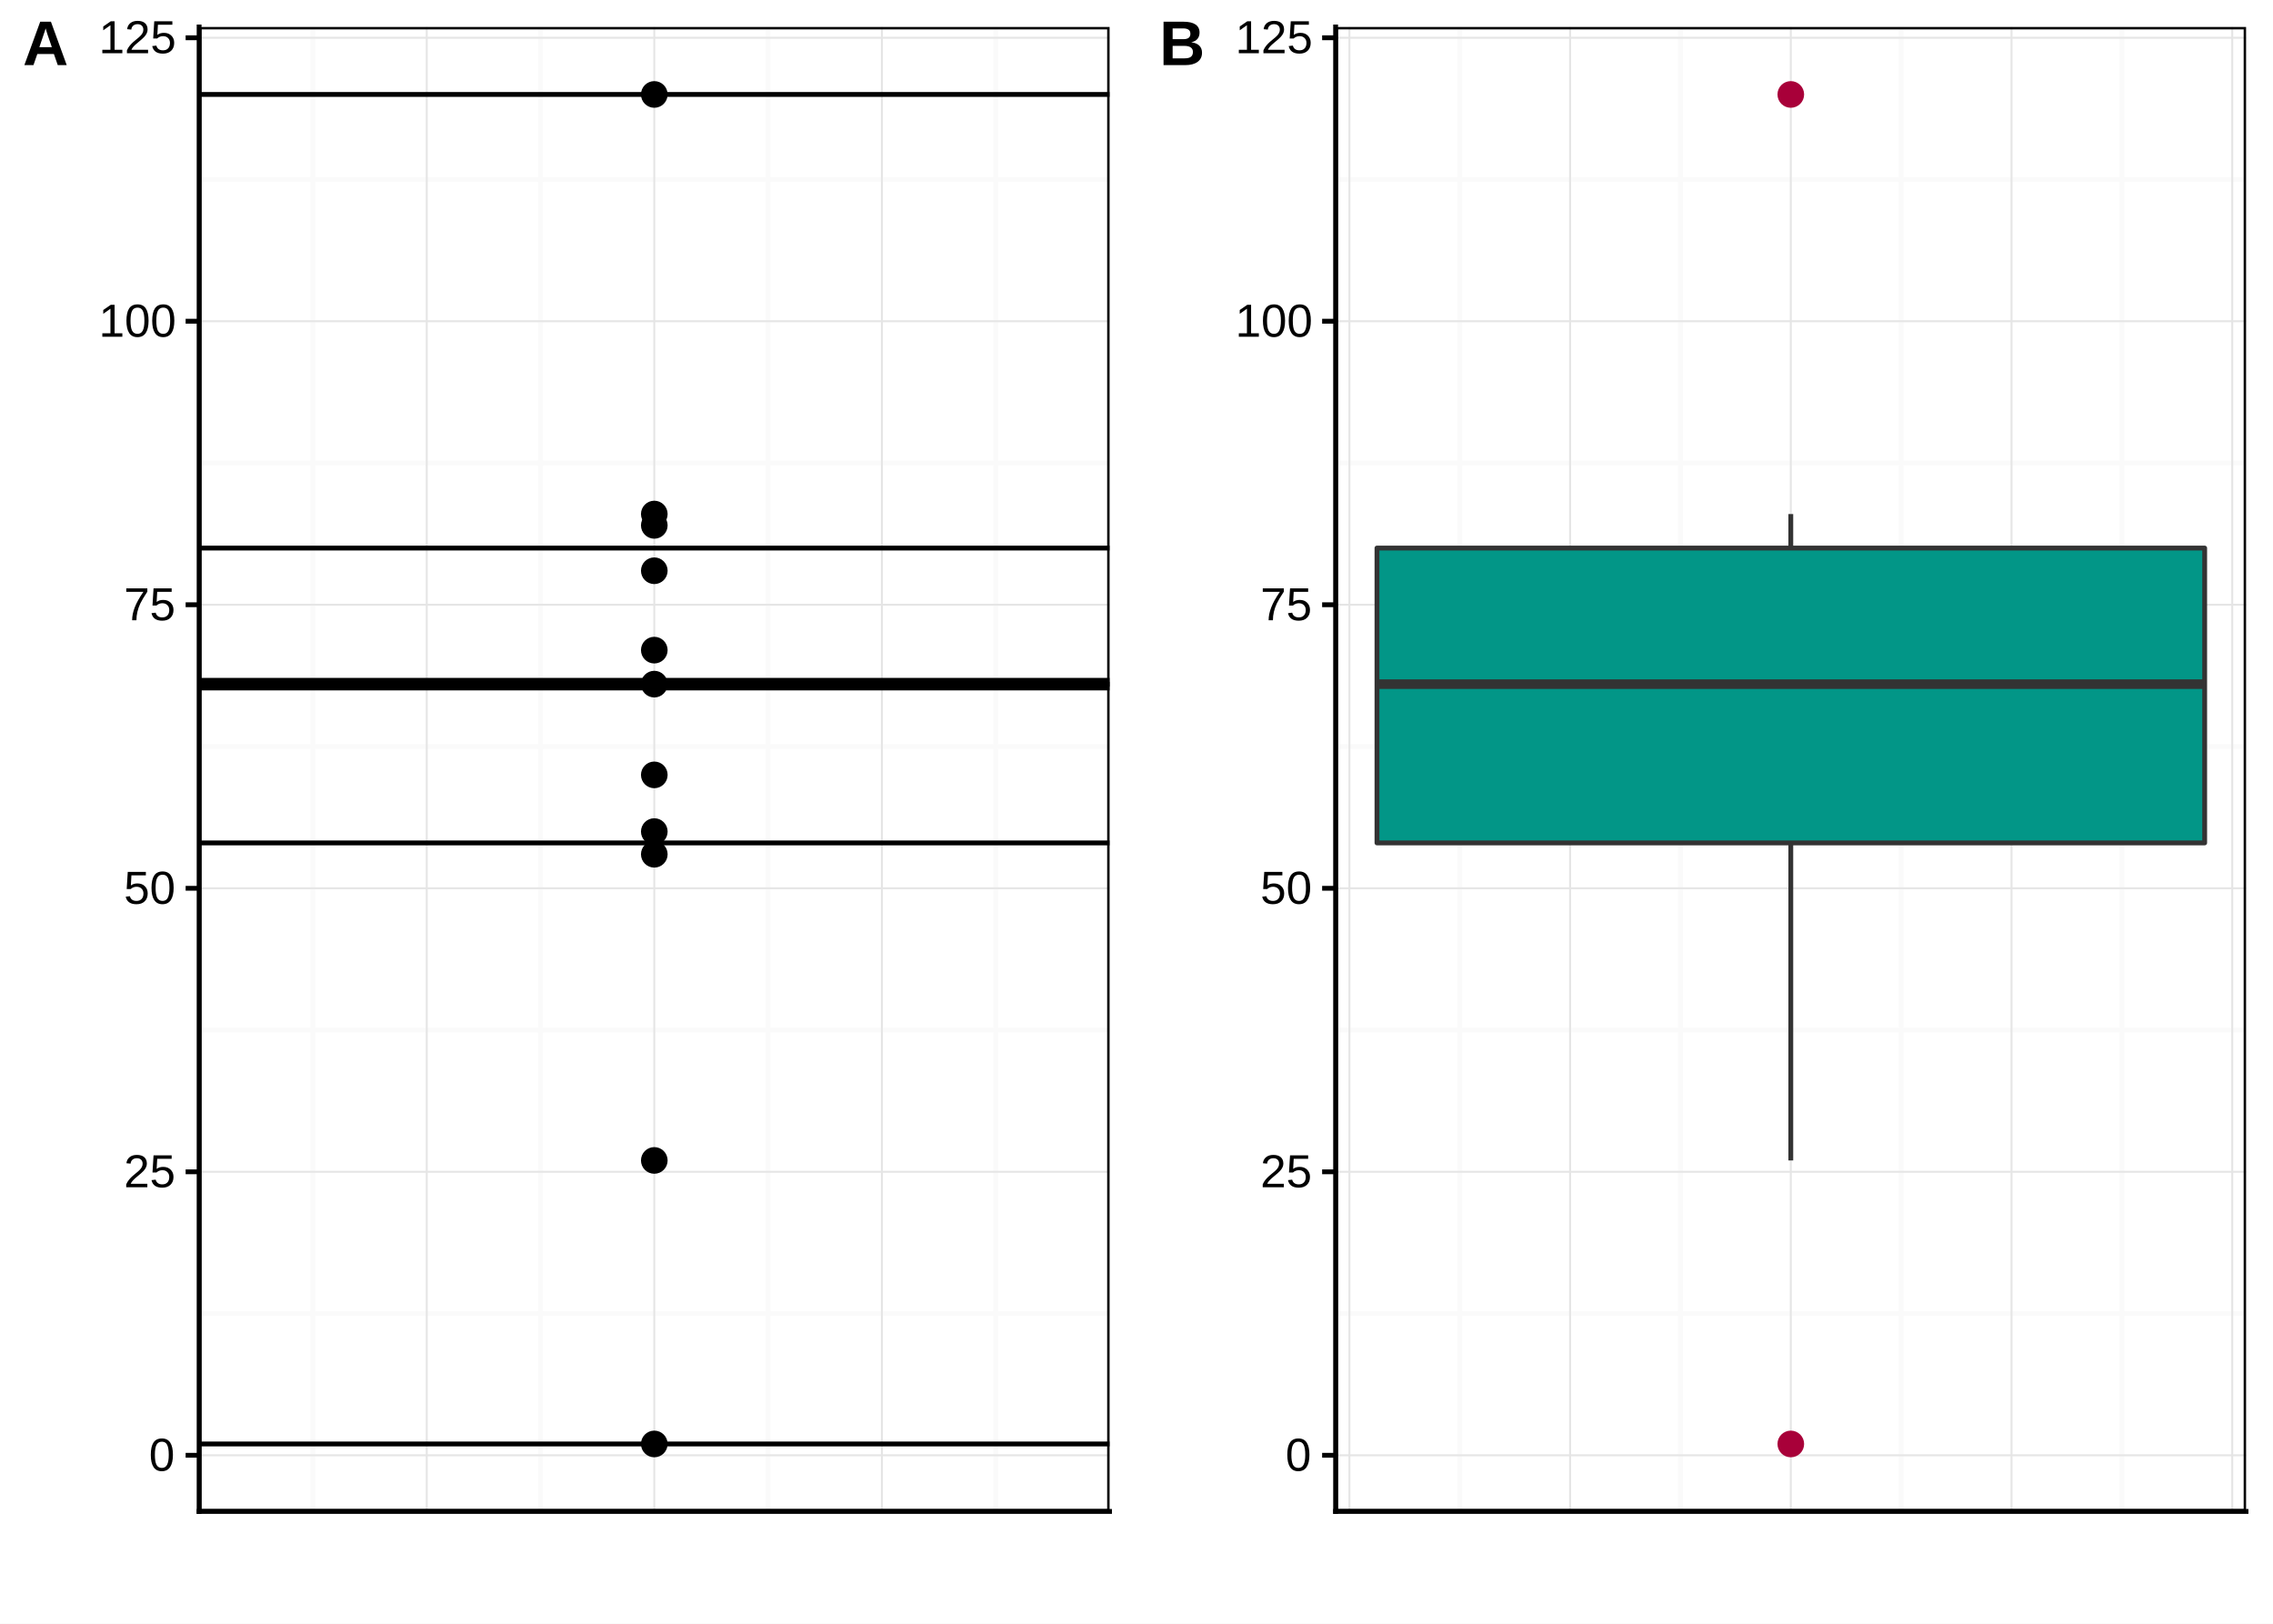
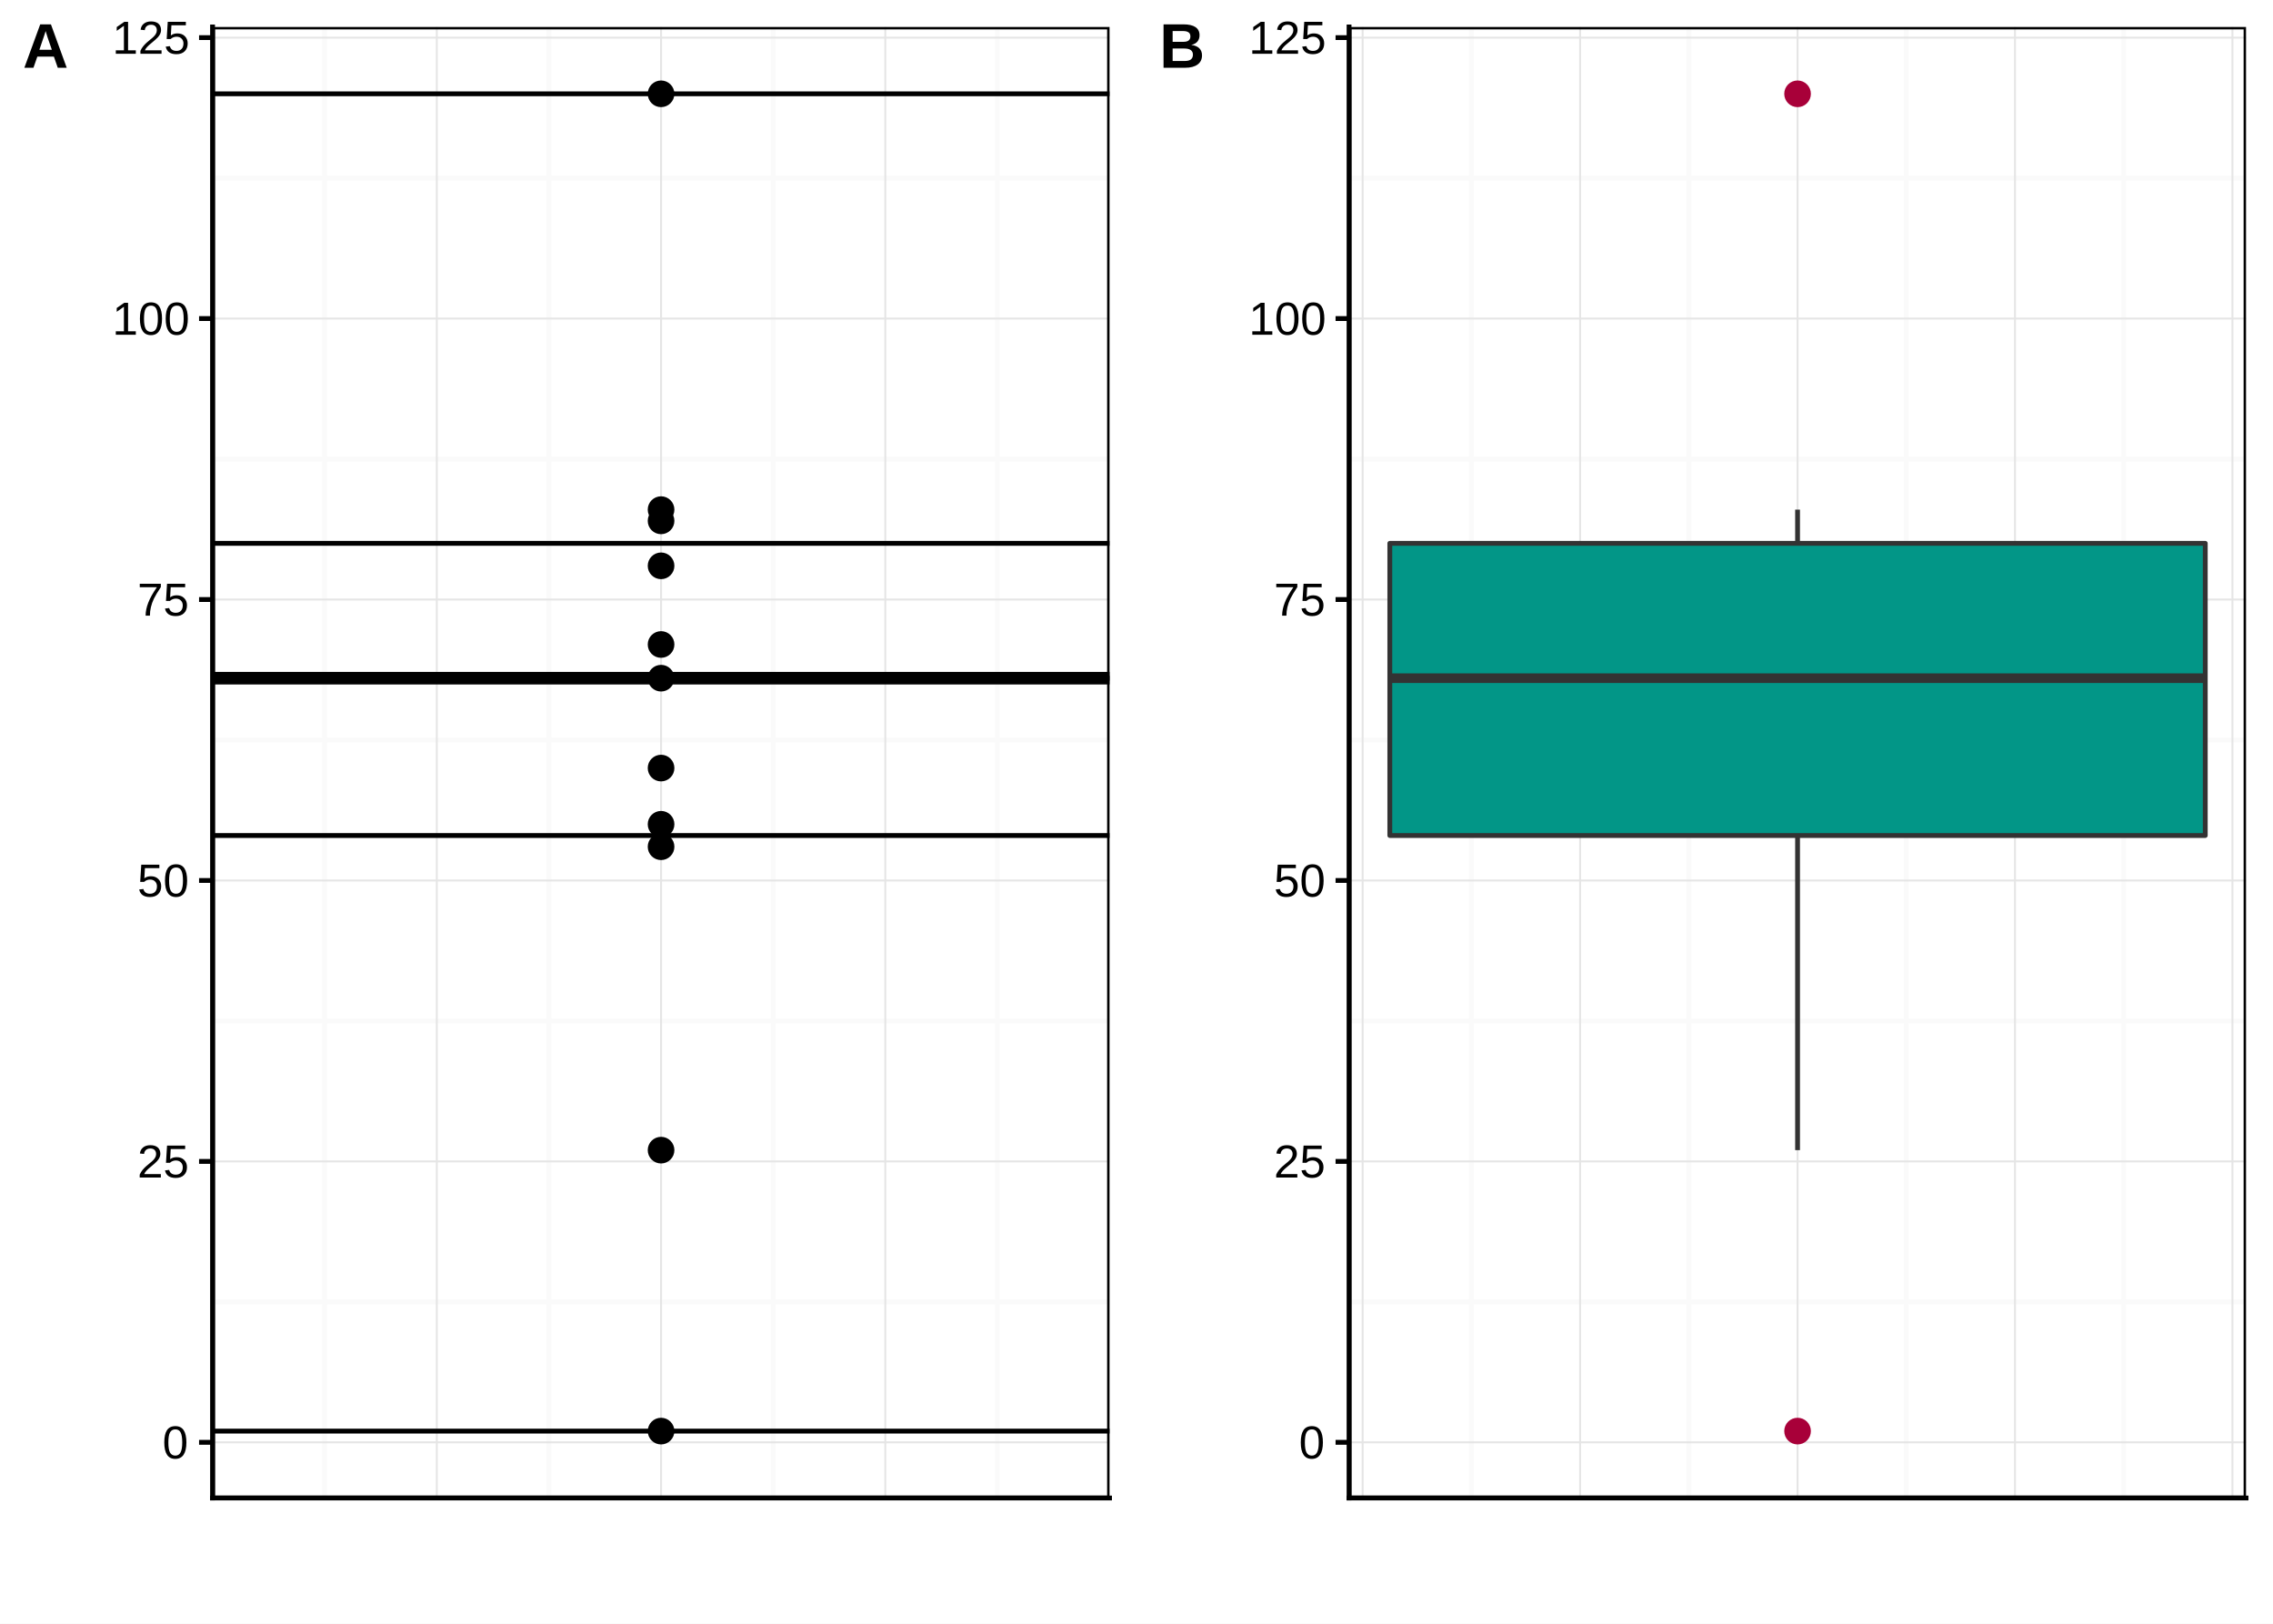
<svg xmlns="http://www.w3.org/2000/svg" viewBox="0 0 504.00 360.00">
  <defs>
    <style type="text/css">
    line, polyline, path, rect, circle {
      fill: none;
      stroke: #000000;
      stroke-linecap: round;
      stroke-linejoin: round;
      stroke-miterlimit: 10.00;
    }
  </style>
  </defs>
  <rect width="100%" height="100%" style="stroke: none; fill: #FFFFFF;" />
  <defs>
    <clipPath id="cpMHwyNTJ8MzYwfDA=">
      <rect x="0.00" y="0.00" width="252.00" height="360.00" />
    </clipPath>
  </defs>
  <rect x="0.00" y="0.00" width="252.00" height="360.00" style="stroke-width: 0.00; stroke: none;" clip-path="url(#cpMHwyNTJ8MzYwfDA=)" />
  <defs>
    <clipPath id="cpMHw1MDR8MzYwfDA=">
      <rect x="0.00" y="0.00" width="504.00" height="360.00" />
    </clipPath>
  </defs>
  <defs>
-     <clipPath id="cpNDQuMTQ2NXwyNDYuMDIyfDMzNS4wOTl8NS45Nzc1OA==">
-       <rect x="44.15" y="5.98" width="201.88" height="329.12" />
+     <clipPath id="cpNDcuMTMwM3wyNDYuMDIyfDMzMi4xMTZ8NS45Nzc1OA==">
+       <rect x="47.13" y="5.98" width="198.89" height="326.14" />
    </clipPath>
  </defs>
-   <rect x="44.15" y="5.98" width="201.88" height="329.12" style="stroke-width: 0.00; stroke: none; fill: #FFFFFF;" clip-path="url(#cpNDQuMTQ2NXwyNDYuMDIyfDMzNS4wOTl8NS45Nzc1OA==)" />
-   <polyline points="44.15,291.22 246.02,291.22 " style="stroke-width: 1.07; stroke: #FAFAFA; stroke-linecap: butt;" clip-path="url(#cpNDQuMTQ2NXwyNDYuMDIyfDMzNS4wOTl8NS45Nzc1OA==)" />
-   <polyline points="44.15,228.37 246.02,228.37 " style="stroke-width: 1.07; stroke: #FAFAFA; stroke-linecap: butt;" clip-path="url(#cpNDQuMTQ2NXwyNDYuMDIyfDMzNS4wOTl8NS45Nzc1OA==)" />
-   <polyline points="44.15,165.51 246.02,165.51 " style="stroke-width: 1.07; stroke: #FAFAFA; stroke-linecap: butt;" clip-path="url(#cpNDQuMTQ2NXwyNDYuMDIyfDMzNS4wOTl8NS45Nzc1OA==)" />
-   <polyline points="44.15,102.65 246.02,102.65 " style="stroke-width: 1.07; stroke: #FAFAFA; stroke-linecap: butt;" clip-path="url(#cpNDQuMTQ2NXwyNDYuMDIyfDMzNS4wOTl8NS45Nzc1OA==)" />
-   <polyline points="44.15,39.79 246.02,39.79 " style="stroke-width: 1.07; stroke: #FAFAFA; stroke-linecap: butt;" clip-path="url(#cpNDQuMTQ2NXwyNDYuMDIyfDMzNS4wOTl8NS45Nzc1OA==)" />
-   <polyline points="69.38,335.10 69.38,5.98 " style="stroke-width: 1.07; stroke: #FAFAFA; stroke-linecap: butt;" clip-path="url(#cpNDQuMTQ2NXwyNDYuMDIyfDMzNS4wOTl8NS45Nzc1OA==)" />
-   <polyline points="119.85,335.10 119.85,5.98 " style="stroke-width: 1.07; stroke: #FAFAFA; stroke-linecap: butt;" clip-path="url(#cpNDQuMTQ2NXwyNDYuMDIyfDMzNS4wOTl8NS45Nzc1OA==)" />
-   <polyline points="170.32,335.10 170.32,5.98 " style="stroke-width: 1.07; stroke: #FAFAFA; stroke-linecap: butt;" clip-path="url(#cpNDQuMTQ2NXwyNDYuMDIyfDMzNS4wOTl8NS45Nzc1OA==)" />
-   <polyline points="220.79,335.10 220.79,5.98 " style="stroke-width: 1.07; stroke: #FAFAFA; stroke-linecap: butt;" clip-path="url(#cpNDQuMTQ2NXwyNDYuMDIyfDMzNS4wOTl8NS45Nzc1OA==)" />
-   <polyline points="44.15,322.65 246.02,322.65 " style="stroke-width: 0.43; stroke: #E5E5E5; stroke-linecap: butt;" clip-path="url(#cpNDQuMTQ2NXwyNDYuMDIyfDMzNS4wOTl8NS45Nzc1OA==)" />
-   <polyline points="44.15,259.80 246.02,259.80 " style="stroke-width: 0.43; stroke: #E5E5E5; stroke-linecap: butt;" clip-path="url(#cpNDQuMTQ2NXwyNDYuMDIyfDMzNS4wOTl8NS45Nzc1OA==)" />
-   <polyline points="44.15,196.94 246.02,196.94 " style="stroke-width: 0.43; stroke: #E5E5E5; stroke-linecap: butt;" clip-path="url(#cpNDQuMTQ2NXwyNDYuMDIyfDMzNS4wOTl8NS45Nzc1OA==)" />
-   <polyline points="44.15,134.08 246.02,134.08 " style="stroke-width: 0.43; stroke: #E5E5E5; stroke-linecap: butt;" clip-path="url(#cpNDQuMTQ2NXwyNDYuMDIyfDMzNS4wOTl8NS45Nzc1OA==)" />
-   <polyline points="44.15,71.22 246.02,71.22 " style="stroke-width: 0.43; stroke: #E5E5E5; stroke-linecap: butt;" clip-path="url(#cpNDQuMTQ2NXwyNDYuMDIyfDMzNS4wOTl8NS45Nzc1OA==)" />
-   <polyline points="44.15,8.37 246.02,8.37 " style="stroke-width: 0.43; stroke: #E5E5E5; stroke-linecap: butt;" clip-path="url(#cpNDQuMTQ2NXwyNDYuMDIyfDMzNS4wOTl8NS45Nzc1OA==)" />
-   <polyline points="44.15,335.10 44.15,5.98 " style="stroke-width: 0.43; stroke: #E5E5E5; stroke-linecap: butt;" clip-path="url(#cpNDQuMTQ2NXwyNDYuMDIyfDMzNS4wOTl8NS45Nzc1OA==)" />
-   <polyline points="94.62,335.10 94.62,5.98 " style="stroke-width: 0.43; stroke: #E5E5E5; stroke-linecap: butt;" clip-path="url(#cpNDQuMTQ2NXwyNDYuMDIyfDMzNS4wOTl8NS45Nzc1OA==)" />
-   <polyline points="145.08,335.10 145.08,5.98 " style="stroke-width: 0.43; stroke: #E5E5E5; stroke-linecap: butt;" clip-path="url(#cpNDQuMTQ2NXwyNDYuMDIyfDMzNS4wOTl8NS45Nzc1OA==)" />
-   <polyline points="195.55,335.10 195.55,5.98 " style="stroke-width: 0.43; stroke: #E5E5E5; stroke-linecap: butt;" clip-path="url(#cpNDQuMTQ2NXwyNDYuMDIyfDMzNS4wOTl8NS45Nzc1OA==)" />
-   <polyline points="246.02,335.10 246.02,5.98 " style="stroke-width: 0.43; stroke: #E5E5E5; stroke-linecap: butt;" clip-path="url(#cpNDQuMTQ2NXwyNDYuMDIyfDMzNS4wOTl8NS45Nzc1OA==)" />
-   <circle cx="145.08" cy="320.14" r="1.95pt" style="stroke-width: 0.71; fill: #000000;" clip-path="url(#cpNDQuMTQ2NXwyNDYuMDIyfDMzNS4wOTl8NS45Nzc1OA==)" />
-   <circle cx="145.08" cy="144.14" r="1.95pt" style="stroke-width: 0.71; fill: #000000;" clip-path="url(#cpNDQuMTQ2NXwyNDYuMDIyfDMzNS4wOTl8NS45Nzc1OA==)" />
-   <circle cx="145.08" cy="184.37" r="1.95pt" style="stroke-width: 0.71; fill: #000000;" clip-path="url(#cpNDQuMTQ2NXwyNDYuMDIyfDMzNS4wOTl8NS45Nzc1OA==)" />
-   <circle cx="145.08" cy="151.68" r="1.95pt" style="stroke-width: 0.71; fill: #000000;" clip-path="url(#cpNDQuMTQ2NXwyNDYuMDIyfDMzNS4wOTl8NS45Nzc1OA==)" />
-   <circle cx="145.08" cy="126.54" r="1.95pt" style="stroke-width: 0.71; fill: #000000;" clip-path="url(#cpNDQuMTQ2NXwyNDYuMDIyfDMzNS4wOTl8NS45Nzc1OA==)" />
-   <circle cx="145.08" cy="171.80" r="1.95pt" style="stroke-width: 0.71; fill: #000000;" clip-path="url(#cpNDQuMTQ2NXwyNDYuMDIyfDMzNS4wOTl8NS45Nzc1OA==)" />
-   <circle cx="145.08" cy="113.97" r="1.95pt" style="stroke-width: 0.71; fill: #000000;" clip-path="url(#cpNDQuMTQ2NXwyNDYuMDIyfDMzNS4wOTl8NS45Nzc1OA==)" />
-   <circle cx="145.08" cy="20.94" r="1.95pt" style="stroke-width: 0.71; fill: #000000;" clip-path="url(#cpNDQuMTQ2NXwyNDYuMDIyfDMzNS4wOTl8NS45Nzc1OA==)" />
-   <circle cx="145.08" cy="116.48" r="1.95pt" style="stroke-width: 0.71; fill: #000000;" clip-path="url(#cpNDQuMTQ2NXwyNDYuMDIyfDMzNS4wOTl8NS45Nzc1OA==)" />
-   <circle cx="145.08" cy="189.40" r="1.95pt" style="stroke-width: 0.71; fill: #000000;" clip-path="url(#cpNDQuMTQ2NXwyNDYuMDIyfDMzNS4wOTl8NS45Nzc1OA==)" />
-   <circle cx="145.08" cy="257.28" r="1.95pt" style="stroke-width: 0.71; fill: #000000;" clip-path="url(#cpNDQuMTQ2NXwyNDYuMDIyfDMzNS4wOTl8NS45Nzc1OA==)" />
-   <line x1="44.15" y1="320.14" x2="246.02" y2="320.14" style="stroke-width: 1.07; stroke-linecap: butt;" clip-path="url(#cpNDQuMTQ2NXwyNDYuMDIyfDMzNS4wOTl8NS45Nzc1OA==)" />
-   <line x1="44.15" y1="186.88" x2="246.02" y2="186.88" style="stroke-width: 1.07; stroke-linecap: butt;" clip-path="url(#cpNDQuMTQ2NXwyNDYuMDIyfDMzNS4wOTl8NS45Nzc1OA==)" />
-   <line x1="44.15" y1="151.68" x2="246.02" y2="151.68" style="stroke-width: 1.07; stroke-linecap: butt;" clip-path="url(#cpNDQuMTQ2NXwyNDYuMDIyfDMzNS4wOTl8NS45Nzc1OA==)" />
-   <line x1="44.15" y1="121.51" x2="246.02" y2="121.51" style="stroke-width: 1.07; stroke-linecap: butt;" clip-path="url(#cpNDQuMTQ2NXwyNDYuMDIyfDMzNS4wOTl8NS45Nzc1OA==)" />
-   <line x1="44.15" y1="20.94" x2="246.02" y2="20.94" style="stroke-width: 1.07; stroke-linecap: butt;" clip-path="url(#cpNDQuMTQ2NXwyNDYuMDIyfDMzNS4wOTl8NS45Nzc1OA==)" />
-   <line x1="44.15" y1="151.68" x2="246.02" y2="151.68" style="stroke-width: 2.77; stroke-linecap: butt;" clip-path="url(#cpNDQuMTQ2NXwyNDYuMDIyfDMzNS4wOTl8NS45Nzc1OA==)" />
-   <rect x="44.15" y="5.98" width="201.88" height="329.12" style="stroke-width: 1.07;" clip-path="url(#cpNDQuMTQ2NXwyNDYuMDIyfDMzNS4wOTl8NS45Nzc1OA==)" />
+   <rect x="47.13" y="5.98" width="198.89" height="326.14" style="stroke-width: 0.00; stroke: none; fill: #FFFFFF;" clip-path="url(#cpNDcuMTMwM3wyNDYuMDIyfDMzMi4xMTZ8NS45Nzc1OA==)" />
+   <polyline points="47.13,288.64 246.02,288.64 " style="stroke-width: 1.07; stroke: #FAFAFA; stroke-linecap: butt;" clip-path="url(#cpNDcuMTMwM3wyNDYuMDIyfDMzMi4xMTZ8NS45Nzc1OA==)" />
+   <polyline points="47.13,226.35 246.02,226.35 " style="stroke-width: 1.07; stroke: #FAFAFA; stroke-linecap: butt;" clip-path="url(#cpNDcuMTMwM3wyNDYuMDIyfDMzMi4xMTZ8NS45Nzc1OA==)" />
+   <polyline points="47.13,164.06 246.02,164.06 " style="stroke-width: 1.07; stroke: #FAFAFA; stroke-linecap: butt;" clip-path="url(#cpNDcuMTMwM3wyNDYuMDIyfDMzMi4xMTZ8NS45Nzc1OA==)" />
+   <polyline points="47.13,101.78 246.02,101.78 " style="stroke-width: 1.07; stroke: #FAFAFA; stroke-linecap: butt;" clip-path="url(#cpNDcuMTMwM3wyNDYuMDIyfDMzMi4xMTZ8NS45Nzc1OA==)" />
+   <polyline points="47.13,39.49 246.02,39.49 " style="stroke-width: 1.07; stroke: #FAFAFA; stroke-linecap: butt;" clip-path="url(#cpNDcuMTMwM3wyNDYuMDIyfDMzMi4xMTZ8NS45Nzc1OA==)" />
+   <polyline points="71.99,332.12 71.99,5.98 " style="stroke-width: 1.07; stroke: #FAFAFA; stroke-linecap: butt;" clip-path="url(#cpNDcuMTMwM3wyNDYuMDIyfDMzMi4xMTZ8NS45Nzc1OA==)" />
+   <polyline points="121.71,332.12 121.71,5.98 " style="stroke-width: 1.07; stroke: #FAFAFA; stroke-linecap: butt;" clip-path="url(#cpNDcuMTMwM3wyNDYuMDIyfDMzMi4xMTZ8NS45Nzc1OA==)" />
+   <polyline points="171.44,332.12 171.44,5.98 " style="stroke-width: 1.07; stroke: #FAFAFA; stroke-linecap: butt;" clip-path="url(#cpNDcuMTMwM3wyNDYuMDIyfDMzMi4xMTZ8NS45Nzc1OA==)" />
+   <polyline points="221.16,332.12 221.16,5.98 " style="stroke-width: 1.07; stroke: #FAFAFA; stroke-linecap: butt;" clip-path="url(#cpNDcuMTMwM3wyNDYuMDIyfDMzMi4xMTZ8NS45Nzc1OA==)" />
+   <polyline points="47.13,319.78 246.02,319.78 " style="stroke-width: 0.43; stroke: #E5E5E5; stroke-linecap: butt;" clip-path="url(#cpNDcuMTMwM3wyNDYuMDIyfDMzMi4xMTZ8NS45Nzc1OA==)" />
+   <polyline points="47.13,257.50 246.02,257.50 " style="stroke-width: 0.43; stroke: #E5E5E5; stroke-linecap: butt;" clip-path="url(#cpNDcuMTMwM3wyNDYuMDIyfDMzMi4xMTZ8NS45Nzc1OA==)" />
+   <polyline points="47.13,195.21 246.02,195.21 " style="stroke-width: 0.43; stroke: #E5E5E5; stroke-linecap: butt;" clip-path="url(#cpNDcuMTMwM3wyNDYuMDIyfDMzMi4xMTZ8NS45Nzc1OA==)" />
+   <polyline points="47.13,132.92 246.02,132.92 " style="stroke-width: 0.43; stroke: #E5E5E5; stroke-linecap: butt;" clip-path="url(#cpNDcuMTMwM3wyNDYuMDIyfDMzMi4xMTZ8NS45Nzc1OA==)" />
+   <polyline points="47.13,70.63 246.02,70.63 " style="stroke-width: 0.43; stroke: #E5E5E5; stroke-linecap: butt;" clip-path="url(#cpNDcuMTMwM3wyNDYuMDIyfDMzMi4xMTZ8NS45Nzc1OA==)" />
+   <polyline points="47.13,8.34 246.02,8.34 " style="stroke-width: 0.43; stroke: #E5E5E5; stroke-linecap: butt;" clip-path="url(#cpNDcuMTMwM3wyNDYuMDIyfDMzMi4xMTZ8NS45Nzc1OA==)" />
+   <polyline points="47.13,332.12 47.13,5.98 " style="stroke-width: 0.43; stroke: #E5E5E5; stroke-linecap: butt;" clip-path="url(#cpNDcuMTMwM3wyNDYuMDIyfDMzMi4xMTZ8NS45Nzc1OA==)" />
+   <polyline points="96.85,332.12 96.85,5.98 " style="stroke-width: 0.43; stroke: #E5E5E5; stroke-linecap: butt;" clip-path="url(#cpNDcuMTMwM3wyNDYuMDIyfDMzMi4xMTZ8NS45Nzc1OA==)" />
+   <polyline points="146.58,332.12 146.58,5.98 " style="stroke-width: 0.43; stroke: #E5E5E5; stroke-linecap: butt;" clip-path="url(#cpNDcuMTMwM3wyNDYuMDIyfDMzMi4xMTZ8NS45Nzc1OA==)" />
+   <polyline points="196.30,332.12 196.30,5.98 " style="stroke-width: 0.43; stroke: #E5E5E5; stroke-linecap: butt;" clip-path="url(#cpNDcuMTMwM3wyNDYuMDIyfDMzMi4xMTZ8NS45Nzc1OA==)" />
+   <polyline points="246.02,332.12 246.02,5.98 " style="stroke-width: 0.43; stroke: #E5E5E5; stroke-linecap: butt;" clip-path="url(#cpNDcuMTMwM3wyNDYuMDIyfDMzMi4xMTZ8NS45Nzc1OA==)" />
+   <circle cx="146.58" cy="317.29" r="1.95pt" style="stroke-width: 0.71; fill: #000000;" clip-path="url(#cpNDcuMTMwM3wyNDYuMDIyfDMzMi4xMTZ8NS45Nzc1OA==)" />
+   <circle cx="146.58" cy="142.89" r="1.95pt" style="stroke-width: 0.71; fill: #000000;" clip-path="url(#cpNDcuMTMwM3wyNDYuMDIyfDMzMi4xMTZ8NS45Nzc1OA==)" />
+   <circle cx="146.58" cy="182.75" r="1.95pt" style="stroke-width: 0.71; fill: #000000;" clip-path="url(#cpNDcuMTMwM3wyNDYuMDIyfDMzMi4xMTZ8NS45Nzc1OA==)" />
+   <circle cx="146.58" cy="150.36" r="1.95pt" style="stroke-width: 0.71; fill: #000000;" clip-path="url(#cpNDcuMTMwM3wyNDYuMDIyfDMzMi4xMTZ8NS45Nzc1OA==)" />
+   <circle cx="146.58" cy="125.45" r="1.95pt" style="stroke-width: 0.71; fill: #000000;" clip-path="url(#cpNDcuMTMwM3wyNDYuMDIyfDMzMi4xMTZ8NS45Nzc1OA==)" />
+   <circle cx="146.58" cy="170.29" r="1.95pt" style="stroke-width: 0.71; fill: #000000;" clip-path="url(#cpNDcuMTMwM3wyNDYuMDIyfDMzMi4xMTZ8NS45Nzc1OA==)" />
+   <circle cx="146.58" cy="112.99" r="1.95pt" style="stroke-width: 0.71; fill: #000000;" clip-path="url(#cpNDcuMTMwM3wyNDYuMDIyfDMzMi4xMTZ8NS45Nzc1OA==)" />
+   <circle cx="146.58" cy="20.80" r="1.95pt" style="stroke-width: 0.71; fill: #000000;" clip-path="url(#cpNDcuMTMwM3wyNDYuMDIyfDMzMi4xMTZ8NS45Nzc1OA==)" />
+   <circle cx="146.58" cy="115.48" r="1.95pt" style="stroke-width: 0.71; fill: #000000;" clip-path="url(#cpNDcuMTMwM3wyNDYuMDIyfDMzMi4xMTZ8NS45Nzc1OA==)" />
+   <circle cx="146.58" cy="187.73" r="1.95pt" style="stroke-width: 0.71; fill: #000000;" clip-path="url(#cpNDcuMTMwM3wyNDYuMDIyfDMzMi4xMTZ8NS45Nzc1OA==)" />
+   <circle cx="146.58" cy="255.00" r="1.95pt" style="stroke-width: 0.71; fill: #000000;" clip-path="url(#cpNDcuMTMwM3wyNDYuMDIyfDMzMi4xMTZ8NS45Nzc1OA==)" />
+   <line x1="47.13" y1="317.29" x2="246.02" y2="317.29" style="stroke-width: 1.07; stroke-linecap: butt;" clip-path="url(#cpNDcuMTMwM3wyNDYuMDIyfDMzMi4xMTZ8NS45Nzc1OA==)" />
+   <line x1="47.13" y1="185.24" x2="246.02" y2="185.24" style="stroke-width: 1.07; stroke-linecap: butt;" clip-path="url(#cpNDcuMTMwM3wyNDYuMDIyfDMzMi4xMTZ8NS45Nzc1OA==)" />
+   <line x1="47.13" y1="150.36" x2="246.02" y2="150.36" style="stroke-width: 1.07; stroke-linecap: butt;" clip-path="url(#cpNDcuMTMwM3wyNDYuMDIyfDMzMi4xMTZ8NS45Nzc1OA==)" />
+   <line x1="47.13" y1="120.46" x2="246.02" y2="120.46" style="stroke-width: 1.07; stroke-linecap: butt;" clip-path="url(#cpNDcuMTMwM3wyNDYuMDIyfDMzMi4xMTZ8NS45Nzc1OA==)" />
+   <line x1="47.13" y1="20.80" x2="246.02" y2="20.80" style="stroke-width: 1.07; stroke-linecap: butt;" clip-path="url(#cpNDcuMTMwM3wyNDYuMDIyfDMzMi4xMTZ8NS45Nzc1OA==)" />
+   <line x1="47.13" y1="150.36" x2="246.02" y2="150.36" style="stroke-width: 2.77; stroke-linecap: butt;" clip-path="url(#cpNDcuMTMwM3wyNDYuMDIyfDMzMi4xMTZ8NS45Nzc1OA==)" />
+   <rect x="47.13" y="5.98" width="198.89" height="326.14" style="stroke-width: 1.07;" clip-path="url(#cpNDcuMTMwM3wyNDYuMDIyfDMzMi4xMTZ8NS45Nzc1OA==)" />
  <defs>
    <clipPath id="cpMHw1MDR8MzYwfDA=">
      <rect x="0.00" y="0.00" width="504.00" height="360.00" />
    </clipPath>
  </defs>
-   <polyline points="44.15,335.10 44.15,5.98 " style="stroke-width: 1.07; stroke-linecap: square;" clip-path="url(#cpMHw1MDR8MzYwfDA=)" />
+   <polyline points="47.13,332.12 47.13,5.98 " style="stroke-width: 1.07; stroke-linecap: square;" clip-path="url(#cpMHw1MDR8MzYwfDA=)" />
  <g clip-path="url(#cpMHw1MDR8MzYwfDA=)">
-     <text x="33.03" y="326.09" style="font-size: 10.28px; font-family: Liberation Sans;" textLength="5.56px" lengthAdjust="spacingAndGlyphs">0</text>
+     <text x="36.02" y="323.36" style="font-size: 10.28px; font-family: Arial;" textLength="5.56px" lengthAdjust="spacingAndGlyphs">0</text>
  </g>
  <g clip-path="url(#cpMHw1MDR8MzYwfDA=)">
-     <text x="27.47" y="263.23" style="font-size: 10.28px; font-family: Liberation Sans;" textLength="11.12px" lengthAdjust="spacingAndGlyphs">25</text>
+     <text x="30.46" y="261.07" style="font-size: 10.28px; font-family: Arial;" textLength="11.12px" lengthAdjust="spacingAndGlyphs">25</text>
  </g>
  <g clip-path="url(#cpMHw1MDR8MzYwfDA=)">
-     <text x="27.47" y="200.38" style="font-size: 10.28px; font-family: Liberation Sans;" textLength="11.12px" lengthAdjust="spacingAndGlyphs">50</text>
+     <text x="30.46" y="198.79" style="font-size: 10.28px; font-family: Arial;" textLength="11.12px" lengthAdjust="spacingAndGlyphs">50</text>
  </g>
  <g clip-path="url(#cpMHw1MDR8MzYwfDA=)">
-     <text x="27.47" y="137.52" style="font-size: 10.28px; font-family: Liberation Sans;" textLength="11.12px" lengthAdjust="spacingAndGlyphs">75</text>
+     <text x="30.46" y="136.50" style="font-size: 10.28px; font-family: Arial;" textLength="11.12px" lengthAdjust="spacingAndGlyphs">75</text>
  </g>
  <g clip-path="url(#cpMHw1MDR8MzYwfDA=)">
-     <text x="21.91" y="74.66" style="font-size: 10.28px; font-family: Liberation Sans;" textLength="16.68px" lengthAdjust="spacingAndGlyphs">100</text>
+     <text x="24.90" y="74.21" style="font-size: 10.28px; font-family: Arial;" textLength="16.68px" lengthAdjust="spacingAndGlyphs">100</text>
  </g>
  <g clip-path="url(#cpMHw1MDR8MzYwfDA=)">
-     <text x="21.91" y="11.80" style="font-size: 10.28px; font-family: Liberation Sans;" textLength="16.68px" lengthAdjust="spacingAndGlyphs">125</text>
+     <text x="24.90" y="11.92" style="font-size: 10.28px; font-family: Arial;" textLength="16.68px" lengthAdjust="spacingAndGlyphs">125</text>
  </g>
-   <polyline points="41.16,322.65 44.15,322.65 " style="stroke-width: 1.07; stroke-linecap: butt;" clip-path="url(#cpMHw1MDR8MzYwfDA=)" />
-   <polyline points="41.16,259.80 44.15,259.80 " style="stroke-width: 1.07; stroke-linecap: butt;" clip-path="url(#cpMHw1MDR8MzYwfDA=)" />
-   <polyline points="41.16,196.94 44.15,196.94 " style="stroke-width: 1.07; stroke-linecap: butt;" clip-path="url(#cpMHw1MDR8MzYwfDA=)" />
-   <polyline points="41.16,134.08 44.15,134.08 " style="stroke-width: 1.07; stroke-linecap: butt;" clip-path="url(#cpMHw1MDR8MzYwfDA=)" />
-   <polyline points="41.16,71.22 44.15,71.22 " style="stroke-width: 1.07; stroke-linecap: butt;" clip-path="url(#cpMHw1MDR8MzYwfDA=)" />
-   <polyline points="41.16,8.37 44.15,8.37 " style="stroke-width: 1.07; stroke-linecap: butt;" clip-path="url(#cpMHw1MDR8MzYwfDA=)" />
-   <polyline points="44.15,335.10 246.02,335.10 " style="stroke-width: 1.07; stroke-linecap: square;" clip-path="url(#cpMHw1MDR8MzYwfDA=)" />
+   <polyline points="44.14,319.78 47.13,319.78 " style="stroke-width: 1.07; stroke-linecap: butt;" clip-path="url(#cpMHw1MDR8MzYwfDA=)" />
+   <polyline points="44.14,257.50 47.13,257.50 " style="stroke-width: 1.07; stroke-linecap: butt;" clip-path="url(#cpMHw1MDR8MzYwfDA=)" />
+   <polyline points="44.14,195.21 47.13,195.21 " style="stroke-width: 1.07; stroke-linecap: butt;" clip-path="url(#cpMHw1MDR8MzYwfDA=)" />
+   <polyline points="44.14,132.92 47.13,132.92 " style="stroke-width: 1.07; stroke-linecap: butt;" clip-path="url(#cpMHw1MDR8MzYwfDA=)" />
+   <polyline points="44.14,70.63 47.13,70.63 " style="stroke-width: 1.07; stroke-linecap: butt;" clip-path="url(#cpMHw1MDR8MzYwfDA=)" />
+   <polyline points="44.14,8.34 47.13,8.34 " style="stroke-width: 1.07; stroke-linecap: butt;" clip-path="url(#cpMHw1MDR8MzYwfDA=)" />
+   <polyline points="47.13,332.12 246.02,332.12 " style="stroke-width: 1.07; stroke-linecap: square;" clip-path="url(#cpMHw1MDR8MzYwfDA=)" />
  <g clip-path="url(#cpMHw1MDR8MzYwfDA=)">
-     <text x="5.06" y="14.44" style="font-size: 14.00px; font-weight: bold; font-family: Liberation Sans;" textLength="10.11px" lengthAdjust="spacingAndGlyphs">A</text>
+     <text x="5.06" y="15.02" style="font-size: 14.00px; font-weight: bold; font-family: Arial;" textLength="10.11px" lengthAdjust="spacingAndGlyphs">A</text>
  </g>
  <defs>
    <clipPath id="cpMjUyfDUwNHwzNjB8MA==">
      <rect x="252.00" y="0.00" width="252.00" height="360.00" />
    </clipPath>
  </defs>
  <rect x="252.00" y="0.00" width="252.00" height="360.00" style="stroke-width: 0.00; stroke: none;" clip-path="url(#cpMjUyfDUwNHwzNjB8MA==)" />
  <defs>
    <clipPath id="cpMHw1MDR8MzYwfDA=">
      <rect x="0.00" y="0.00" width="504.00" height="360.00" />
    </clipPath>
  </defs>
  <defs>
-     <clipPath id="cpMjk2LjE0N3w0OTguMDIyfDMzNS4wOTl8NS45Nzc1OA==">
-       <rect x="296.15" y="5.98" width="201.88" height="329.12" />
+     <clipPath id="cpMjk5LjEzfDQ5OC4wMjJ8MzMyLjExNnw1Ljk3NzU4">
+       <rect x="299.13" y="5.98" width="198.89" height="326.14" />
    </clipPath>
  </defs>
-   <rect x="296.15" y="5.98" width="201.88" height="329.12" style="stroke-width: 0.00; stroke: none; fill: #FFFFFF;" clip-path="url(#cpMjk2LjE0N3w0OTguMDIyfDMzNS4wOTl8NS45Nzc1OA==)" />
-   <polyline points="296.15,291.22 498.02,291.22 " style="stroke-width: 1.07; stroke: #FAFAFA; stroke-linecap: butt;" clip-path="url(#cpMjk2LjE0N3w0OTguMDIyfDMzNS4wOTl8NS45Nzc1OA==)" />
-   <polyline points="296.15,228.37 498.02,228.37 " style="stroke-width: 1.07; stroke: #FAFAFA; stroke-linecap: butt;" clip-path="url(#cpMjk2LjE0N3w0OTguMDIyfDMzNS4wOTl8NS45Nzc1OA==)" />
-   <polyline points="296.15,165.51 498.02,165.51 " style="stroke-width: 1.07; stroke: #FAFAFA; stroke-linecap: butt;" clip-path="url(#cpMjk2LjE0N3w0OTguMDIyfDMzNS4wOTl8NS45Nzc1OA==)" />
-   <polyline points="296.15,102.65 498.02,102.65 " style="stroke-width: 1.07; stroke: #FAFAFA; stroke-linecap: butt;" clip-path="url(#cpMjk2LjE0N3w0OTguMDIyfDMzNS4wOTl8NS45Nzc1OA==)" />
-   <polyline points="296.15,39.79 498.02,39.79 " style="stroke-width: 1.07; stroke: #FAFAFA; stroke-linecap: butt;" clip-path="url(#cpMjk2LjE0N3w0OTguMDIyfDMzNS4wOTl8NS45Nzc1OA==)" />
-   <polyline points="323.68,335.10 323.68,5.98 " style="stroke-width: 1.07; stroke: #FAFAFA; stroke-linecap: butt;" clip-path="url(#cpMjk2LjE0N3w0OTguMDIyfDMzNS4wOTl8NS45Nzc1OA==)" />
-   <polyline points="372.61,335.10 372.61,5.98 " style="stroke-width: 1.07; stroke: #FAFAFA; stroke-linecap: butt;" clip-path="url(#cpMjk2LjE0N3w0OTguMDIyfDMzNS4wOTl8NS45Nzc1OA==)" />
-   <polyline points="421.55,335.10 421.55,5.98 " style="stroke-width: 1.07; stroke: #FAFAFA; stroke-linecap: butt;" clip-path="url(#cpMjk2LjE0N3w0OTguMDIyfDMzNS4wOTl8NS45Nzc1OA==)" />
-   <polyline points="470.49,335.10 470.49,5.98 " style="stroke-width: 1.07; stroke: #FAFAFA; stroke-linecap: butt;" clip-path="url(#cpMjk2LjE0N3w0OTguMDIyfDMzNS4wOTl8NS45Nzc1OA==)" />
-   <polyline points="296.15,322.65 498.02,322.65 " style="stroke-width: 0.43; stroke: #E5E5E5; stroke-linecap: butt;" clip-path="url(#cpMjk2LjE0N3w0OTguMDIyfDMzNS4wOTl8NS45Nzc1OA==)" />
-   <polyline points="296.15,259.80 498.02,259.80 " style="stroke-width: 0.43; stroke: #E5E5E5; stroke-linecap: butt;" clip-path="url(#cpMjk2LjE0N3w0OTguMDIyfDMzNS4wOTl8NS45Nzc1OA==)" />
-   <polyline points="296.15,196.94 498.02,196.94 " style="stroke-width: 0.43; stroke: #E5E5E5; stroke-linecap: butt;" clip-path="url(#cpMjk2LjE0N3w0OTguMDIyfDMzNS4wOTl8NS45Nzc1OA==)" />
-   <polyline points="296.15,134.08 498.02,134.08 " style="stroke-width: 0.43; stroke: #E5E5E5; stroke-linecap: butt;" clip-path="url(#cpMjk2LjE0N3w0OTguMDIyfDMzNS4wOTl8NS45Nzc1OA==)" />
-   <polyline points="296.15,71.22 498.02,71.22 " style="stroke-width: 0.43; stroke: #E5E5E5; stroke-linecap: butt;" clip-path="url(#cpMjk2LjE0N3w0OTguMDIyfDMzNS4wOTl8NS45Nzc1OA==)" />
-   <polyline points="296.15,8.37 498.02,8.37 " style="stroke-width: 0.43; stroke: #E5E5E5; stroke-linecap: butt;" clip-path="url(#cpMjk2LjE0N3w0OTguMDIyfDMzNS4wOTl8NS45Nzc1OA==)" />
-   <polyline points="299.21,335.10 299.21,5.98 " style="stroke-width: 0.43; stroke: #E5E5E5; stroke-linecap: butt;" clip-path="url(#cpMjk2LjE0N3w0OTguMDIyfDMzNS4wOTl8NS45Nzc1OA==)" />
-   <polyline points="348.14,335.10 348.14,5.98 " style="stroke-width: 0.43; stroke: #E5E5E5; stroke-linecap: butt;" clip-path="url(#cpMjk2LjE0N3w0OTguMDIyfDMzNS4wOTl8NS45Nzc1OA==)" />
-   <polyline points="397.08,335.10 397.08,5.98 " style="stroke-width: 0.43; stroke: #E5E5E5; stroke-linecap: butt;" clip-path="url(#cpMjk2LjE0N3w0OTguMDIyfDMzNS4wOTl8NS45Nzc1OA==)" />
-   <polyline points="446.02,335.10 446.02,5.98 " style="stroke-width: 0.43; stroke: #E5E5E5; stroke-linecap: butt;" clip-path="url(#cpMjk2LjE0N3w0OTguMDIyfDMzNS4wOTl8NS45Nzc1OA==)" />
-   <polyline points="494.96,335.10 494.96,5.98 " style="stroke-width: 0.43; stroke: #E5E5E5; stroke-linecap: butt;" clip-path="url(#cpMjk2LjE0N3w0OTguMDIyfDMzNS4wOTl8NS45Nzc1OA==)" />
-   <circle cx="397.08" cy="320.14" r="1.95pt" style="stroke-width: 0.71; stroke: #A80039; fill: #A80039;" clip-path="url(#cpMjk2LjE0N3w0OTguMDIyfDMzNS4wOTl8NS45Nzc1OA==)" />
-   <circle cx="397.08" cy="20.94" r="1.95pt" style="stroke-width: 0.71; stroke: #A80039; fill: #A80039;" clip-path="url(#cpMjk2LjE0N3w0OTguMDIyfDMzNS4wOTl8NS45Nzc1OA==)" />
-   <line x1="397.08" y1="121.51" x2="397.08" y2="113.97" style="stroke-width: 1.07; stroke: #333333; stroke-linecap: butt;" clip-path="url(#cpMjk2LjE0N3w0OTguMDIyfDMzNS4wOTl8NS45Nzc1OA==)" />
-   <line x1="397.08" y1="186.88" x2="397.08" y2="257.28" style="stroke-width: 1.07; stroke: #333333; stroke-linecap: butt;" clip-path="url(#cpMjk2LjE0N3w0OTguMDIyfDMzNS4wOTl8NS45Nzc1OA==)" />
-   <polyline points="305.32,121.51 305.32,186.88 488.85,186.88 488.85,121.51 305.32,121.51 " style="stroke-width: 1.07; stroke: #333333; fill: #029687;" clip-path="url(#cpMjk2LjE0N3w0OTguMDIyfDMzNS4wOTl8NS45Nzc1OA==)" />
-   <line x1="305.32" y1="151.68" x2="488.85" y2="151.68" style="stroke-width: 2.13; stroke: #333333; stroke-linecap: butt;" clip-path="url(#cpMjk2LjE0N3w0OTguMDIyfDMzNS4wOTl8NS45Nzc1OA==)" />
-   <rect x="296.15" y="5.98" width="201.88" height="329.12" style="stroke-width: 1.07;" clip-path="url(#cpMjk2LjE0N3w0OTguMDIyfDMzNS4wOTl8NS45Nzc1OA==)" />
+   <rect x="299.13" y="5.98" width="198.89" height="326.14" style="stroke-width: 0.00; stroke: none; fill: #FFFFFF;" clip-path="url(#cpMjk5LjEzfDQ5OC4wMjJ8MzMyLjExNnw1Ljk3NzU4)" />
+   <polyline points="299.13,288.64 498.02,288.64 " style="stroke-width: 1.07; stroke: #FAFAFA; stroke-linecap: butt;" clip-path="url(#cpMjk5LjEzfDQ5OC4wMjJ8MzMyLjExNnw1Ljk3NzU4)" />
+   <polyline points="299.13,226.35 498.02,226.35 " style="stroke-width: 1.07; stroke: #FAFAFA; stroke-linecap: butt;" clip-path="url(#cpMjk5LjEzfDQ5OC4wMjJ8MzMyLjExNnw1Ljk3NzU4)" />
+   <polyline points="299.13,164.06 498.02,164.06 " style="stroke-width: 1.07; stroke: #FAFAFA; stroke-linecap: butt;" clip-path="url(#cpMjk5LjEzfDQ5OC4wMjJ8MzMyLjExNnw1Ljk3NzU4)" />
+   <polyline points="299.13,101.78 498.02,101.78 " style="stroke-width: 1.07; stroke: #FAFAFA; stroke-linecap: butt;" clip-path="url(#cpMjk5LjEzfDQ5OC4wMjJ8MzMyLjExNnw1Ljk3NzU4)" />
+   <polyline points="299.13,39.49 498.02,39.49 " style="stroke-width: 1.07; stroke: #FAFAFA; stroke-linecap: butt;" clip-path="url(#cpMjk5LjEzfDQ5OC4wMjJ8MzMyLjExNnw1Ljk3NzU4)" />
+   <polyline points="326.25,332.12 326.25,5.98 " style="stroke-width: 1.07; stroke: #FAFAFA; stroke-linecap: butt;" clip-path="url(#cpMjk5LjEzfDQ5OC4wMjJ8MzMyLjExNnw1Ljk3NzU4)" />
+   <polyline points="374.47,332.12 374.47,5.98 " style="stroke-width: 1.07; stroke: #FAFAFA; stroke-linecap: butt;" clip-path="url(#cpMjk5LjEzfDQ5OC4wMjJ8MzMyLjExNnw1Ljk3NzU4)" />
+   <polyline points="422.68,332.12 422.68,5.98 " style="stroke-width: 1.07; stroke: #FAFAFA; stroke-linecap: butt;" clip-path="url(#cpMjk5LjEzfDQ5OC4wMjJ8MzMyLjExNnw1Ljk3NzU4)" />
+   <polyline points="470.90,332.12 470.90,5.98 " style="stroke-width: 1.07; stroke: #FAFAFA; stroke-linecap: butt;" clip-path="url(#cpMjk5LjEzfDQ5OC4wMjJ8MzMyLjExNnw1Ljk3NzU4)" />
+   <polyline points="299.13,319.78 498.02,319.78 " style="stroke-width: 0.43; stroke: #E5E5E5; stroke-linecap: butt;" clip-path="url(#cpMjk5LjEzfDQ5OC4wMjJ8MzMyLjExNnw1Ljk3NzU4)" />
+   <polyline points="299.13,257.50 498.02,257.50 " style="stroke-width: 0.43; stroke: #E5E5E5; stroke-linecap: butt;" clip-path="url(#cpMjk5LjEzfDQ5OC4wMjJ8MzMyLjExNnw1Ljk3NzU4)" />
+   <polyline points="299.13,195.21 498.02,195.21 " style="stroke-width: 0.43; stroke: #E5E5E5; stroke-linecap: butt;" clip-path="url(#cpMjk5LjEzfDQ5OC4wMjJ8MzMyLjExNnw1Ljk3NzU4)" />
+   <polyline points="299.13,132.92 498.02,132.92 " style="stroke-width: 0.43; stroke: #E5E5E5; stroke-linecap: butt;" clip-path="url(#cpMjk5LjEzfDQ5OC4wMjJ8MzMyLjExNnw1Ljk3NzU4)" />
+   <polyline points="299.13,70.63 498.02,70.63 " style="stroke-width: 0.43; stroke: #E5E5E5; stroke-linecap: butt;" clip-path="url(#cpMjk5LjEzfDQ5OC4wMjJ8MzMyLjExNnw1Ljk3NzU4)" />
+   <polyline points="299.13,8.34 498.02,8.34 " style="stroke-width: 0.43; stroke: #E5E5E5; stroke-linecap: butt;" clip-path="url(#cpMjk5LjEzfDQ5OC4wMjJ8MzMyLjExNnw1Ljk3NzU4)" />
+   <polyline points="302.14,332.12 302.14,5.98 " style="stroke-width: 0.43; stroke: #E5E5E5; stroke-linecap: butt;" clip-path="url(#cpMjk5LjEzfDQ5OC4wMjJ8MzMyLjExNnw1Ljk3NzU4)" />
+   <polyline points="350.36,332.12 350.36,5.98 " style="stroke-width: 0.43; stroke: #E5E5E5; stroke-linecap: butt;" clip-path="url(#cpMjk5LjEzfDQ5OC4wMjJ8MzMyLjExNnw1Ljk3NzU4)" />
+   <polyline points="398.58,332.12 398.58,5.98 " style="stroke-width: 0.43; stroke: #E5E5E5; stroke-linecap: butt;" clip-path="url(#cpMjk5LjEzfDQ5OC4wMjJ8MzMyLjExNnw1Ljk3NzU4)" />
+   <polyline points="446.79,332.12 446.79,5.98 " style="stroke-width: 0.43; stroke: #E5E5E5; stroke-linecap: butt;" clip-path="url(#cpMjk5LjEzfDQ5OC4wMjJ8MzMyLjExNnw1Ljk3NzU4)" />
+   <polyline points="495.01,332.12 495.01,5.98 " style="stroke-width: 0.43; stroke: #E5E5E5; stroke-linecap: butt;" clip-path="url(#cpMjk5LjEzfDQ5OC4wMjJ8MzMyLjExNnw1Ljk3NzU4)" />
+   <circle cx="398.58" cy="317.29" r="1.95pt" style="stroke-width: 0.71; stroke: #A80039; fill: #A80039;" clip-path="url(#cpMjk5LjEzfDQ5OC4wMjJ8MzMyLjExNnw1Ljk3NzU4)" />
+   <circle cx="398.58" cy="20.80" r="1.95pt" style="stroke-width: 0.71; stroke: #A80039; fill: #A80039;" clip-path="url(#cpMjk5LjEzfDQ5OC4wMjJ8MzMyLjExNnw1Ljk3NzU4)" />
+   <line x1="398.58" y1="120.46" x2="398.58" y2="112.99" style="stroke-width: 1.07; stroke: #333333; stroke-linecap: butt;" clip-path="url(#cpMjk5LjEzfDQ5OC4wMjJ8MzMyLjExNnw1Ljk3NzU4)" />
+   <line x1="398.58" y1="185.24" x2="398.58" y2="255.00" style="stroke-width: 1.07; stroke: #333333; stroke-linecap: butt;" clip-path="url(#cpMjk5LjEzfDQ5OC4wMjJ8MzMyLjExNnw1Ljk3NzU4)" />
+   <polyline points="308.17,120.46 308.17,185.24 488.98,185.24 488.98,120.46 308.17,120.46 " style="stroke-width: 1.07; stroke: #333333; fill: #029687;" clip-path="url(#cpMjk5LjEzfDQ5OC4wMjJ8MzMyLjExNnw1Ljk3NzU4)" />
+   <line x1="308.17" y1="150.36" x2="488.98" y2="150.36" style="stroke-width: 2.13; stroke: #333333; stroke-linecap: butt;" clip-path="url(#cpMjk5LjEzfDQ5OC4wMjJ8MzMyLjExNnw1Ljk3NzU4)" />
+   <rect x="299.13" y="5.98" width="198.89" height="326.14" style="stroke-width: 1.07;" clip-path="url(#cpMjk5LjEzfDQ5OC4wMjJ8MzMyLjExNnw1Ljk3NzU4)" />
  <defs>
    <clipPath id="cpMHw1MDR8MzYwfDA=">
      <rect x="0.00" y="0.00" width="504.00" height="360.00" />
    </clipPath>
  </defs>
-   <polyline points="296.15,335.10 296.15,5.98 " style="stroke-width: 1.07; stroke-linecap: square;" clip-path="url(#cpMHw1MDR8MzYwfDA=)" />
+   <polyline points="299.13,332.12 299.13,5.98 " style="stroke-width: 1.07; stroke-linecap: square;" clip-path="url(#cpMHw1MDR8MzYwfDA=)" />
  <g clip-path="url(#cpMHw1MDR8MzYwfDA=)">
-     <text x="285.03" y="326.09" style="font-size: 10.28px; font-family: Liberation Sans;" textLength="5.56px" lengthAdjust="spacingAndGlyphs">0</text>
+     <text x="288.02" y="323.36" style="font-size: 10.28px; font-family: Arial;" textLength="5.56px" lengthAdjust="spacingAndGlyphs">0</text>
  </g>
  <g clip-path="url(#cpMHw1MDR8MzYwfDA=)">
-     <text x="279.47" y="263.23" style="font-size: 10.28px; font-family: Liberation Sans;" textLength="11.12px" lengthAdjust="spacingAndGlyphs">25</text>
+     <text x="282.46" y="261.07" style="font-size: 10.28px; font-family: Arial;" textLength="11.12px" lengthAdjust="spacingAndGlyphs">25</text>
  </g>
  <g clip-path="url(#cpMHw1MDR8MzYwfDA=)">
-     <text x="279.47" y="200.38" style="font-size: 10.28px; font-family: Liberation Sans;" textLength="11.12px" lengthAdjust="spacingAndGlyphs">50</text>
+     <text x="282.46" y="198.79" style="font-size: 10.28px; font-family: Arial;" textLength="11.12px" lengthAdjust="spacingAndGlyphs">50</text>
  </g>
  <g clip-path="url(#cpMHw1MDR8MzYwfDA=)">
-     <text x="279.47" y="137.52" style="font-size: 10.28px; font-family: Liberation Sans;" textLength="11.12px" lengthAdjust="spacingAndGlyphs">75</text>
+     <text x="282.46" y="136.50" style="font-size: 10.28px; font-family: Arial;" textLength="11.12px" lengthAdjust="spacingAndGlyphs">75</text>
  </g>
  <g clip-path="url(#cpMHw1MDR8MzYwfDA=)">
-     <text x="273.91" y="74.66" style="font-size: 10.28px; font-family: Liberation Sans;" textLength="16.68px" lengthAdjust="spacingAndGlyphs">100</text>
+     <text x="276.90" y="74.21" style="font-size: 10.28px; font-family: Arial;" textLength="16.68px" lengthAdjust="spacingAndGlyphs">100</text>
  </g>
  <g clip-path="url(#cpMHw1MDR8MzYwfDA=)">
-     <text x="273.91" y="11.80" style="font-size: 10.28px; font-family: Liberation Sans;" textLength="16.68px" lengthAdjust="spacingAndGlyphs">125</text>
+     <text x="276.90" y="11.92" style="font-size: 10.28px; font-family: Arial;" textLength="16.68px" lengthAdjust="spacingAndGlyphs">125</text>
  </g>
-   <polyline points="293.16,322.65 296.15,322.65 " style="stroke-width: 1.07; stroke-linecap: butt;" clip-path="url(#cpMHw1MDR8MzYwfDA=)" />
-   <polyline points="293.16,259.80 296.15,259.80 " style="stroke-width: 1.07; stroke-linecap: butt;" clip-path="url(#cpMHw1MDR8MzYwfDA=)" />
-   <polyline points="293.16,196.94 296.15,196.94 " style="stroke-width: 1.07; stroke-linecap: butt;" clip-path="url(#cpMHw1MDR8MzYwfDA=)" />
-   <polyline points="293.16,134.08 296.15,134.08 " style="stroke-width: 1.07; stroke-linecap: butt;" clip-path="url(#cpMHw1MDR8MzYwfDA=)" />
-   <polyline points="293.16,71.22 296.15,71.22 " style="stroke-width: 1.07; stroke-linecap: butt;" clip-path="url(#cpMHw1MDR8MzYwfDA=)" />
-   <polyline points="293.16,8.37 296.15,8.37 " style="stroke-width: 1.07; stroke-linecap: butt;" clip-path="url(#cpMHw1MDR8MzYwfDA=)" />
-   <polyline points="296.15,335.10 498.02,335.10 " style="stroke-width: 1.07; stroke-linecap: square;" clip-path="url(#cpMHw1MDR8MzYwfDA=)" />
+   <polyline points="296.14,319.78 299.13,319.78 " style="stroke-width: 1.07; stroke-linecap: butt;" clip-path="url(#cpMHw1MDR8MzYwfDA=)" />
+   <polyline points="296.14,257.50 299.13,257.50 " style="stroke-width: 1.07; stroke-linecap: butt;" clip-path="url(#cpMHw1MDR8MzYwfDA=)" />
+   <polyline points="296.14,195.21 299.13,195.21 " style="stroke-width: 1.07; stroke-linecap: butt;" clip-path="url(#cpMHw1MDR8MzYwfDA=)" />
+   <polyline points="296.14,132.92 299.13,132.92 " style="stroke-width: 1.07; stroke-linecap: butt;" clip-path="url(#cpMHw1MDR8MzYwfDA=)" />
+   <polyline points="296.14,70.63 299.13,70.63 " style="stroke-width: 1.07; stroke-linecap: butt;" clip-path="url(#cpMHw1MDR8MzYwfDA=)" />
+   <polyline points="296.14,8.34 299.13,8.34 " style="stroke-width: 1.07; stroke-linecap: butt;" clip-path="url(#cpMHw1MDR8MzYwfDA=)" />
+   <polyline points="299.13,332.12 498.02,332.12 " style="stroke-width: 1.07; stroke-linecap: square;" clip-path="url(#cpMHw1MDR8MzYwfDA=)" />
  <g clip-path="url(#cpMHw1MDR8MzYwfDA=)">
-     <text x="257.06" y="14.44" style="font-size: 14.00px; font-weight: bold; font-family: Liberation Sans;" textLength="10.11px" lengthAdjust="spacingAndGlyphs">B</text>
+     <text x="257.06" y="15.02" style="font-size: 14.00px; font-weight: bold; font-family: Arial;" textLength="10.11px" lengthAdjust="spacingAndGlyphs">B</text>
  </g>
</svg>
